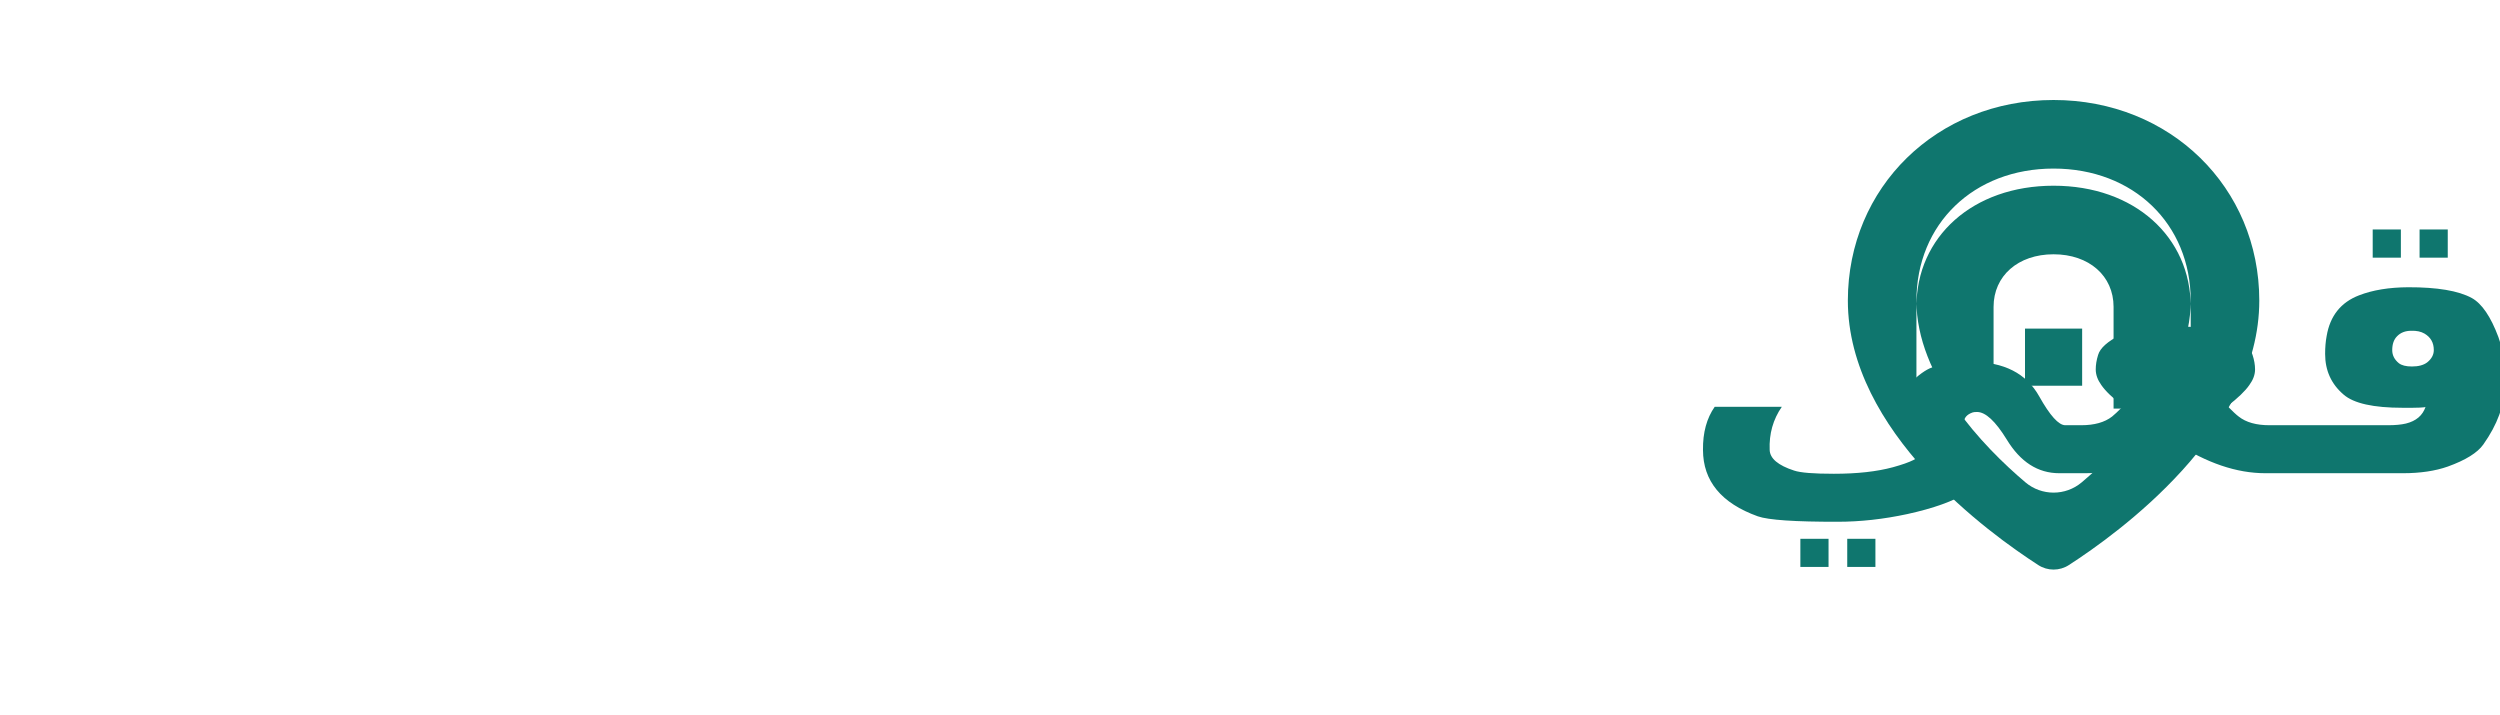
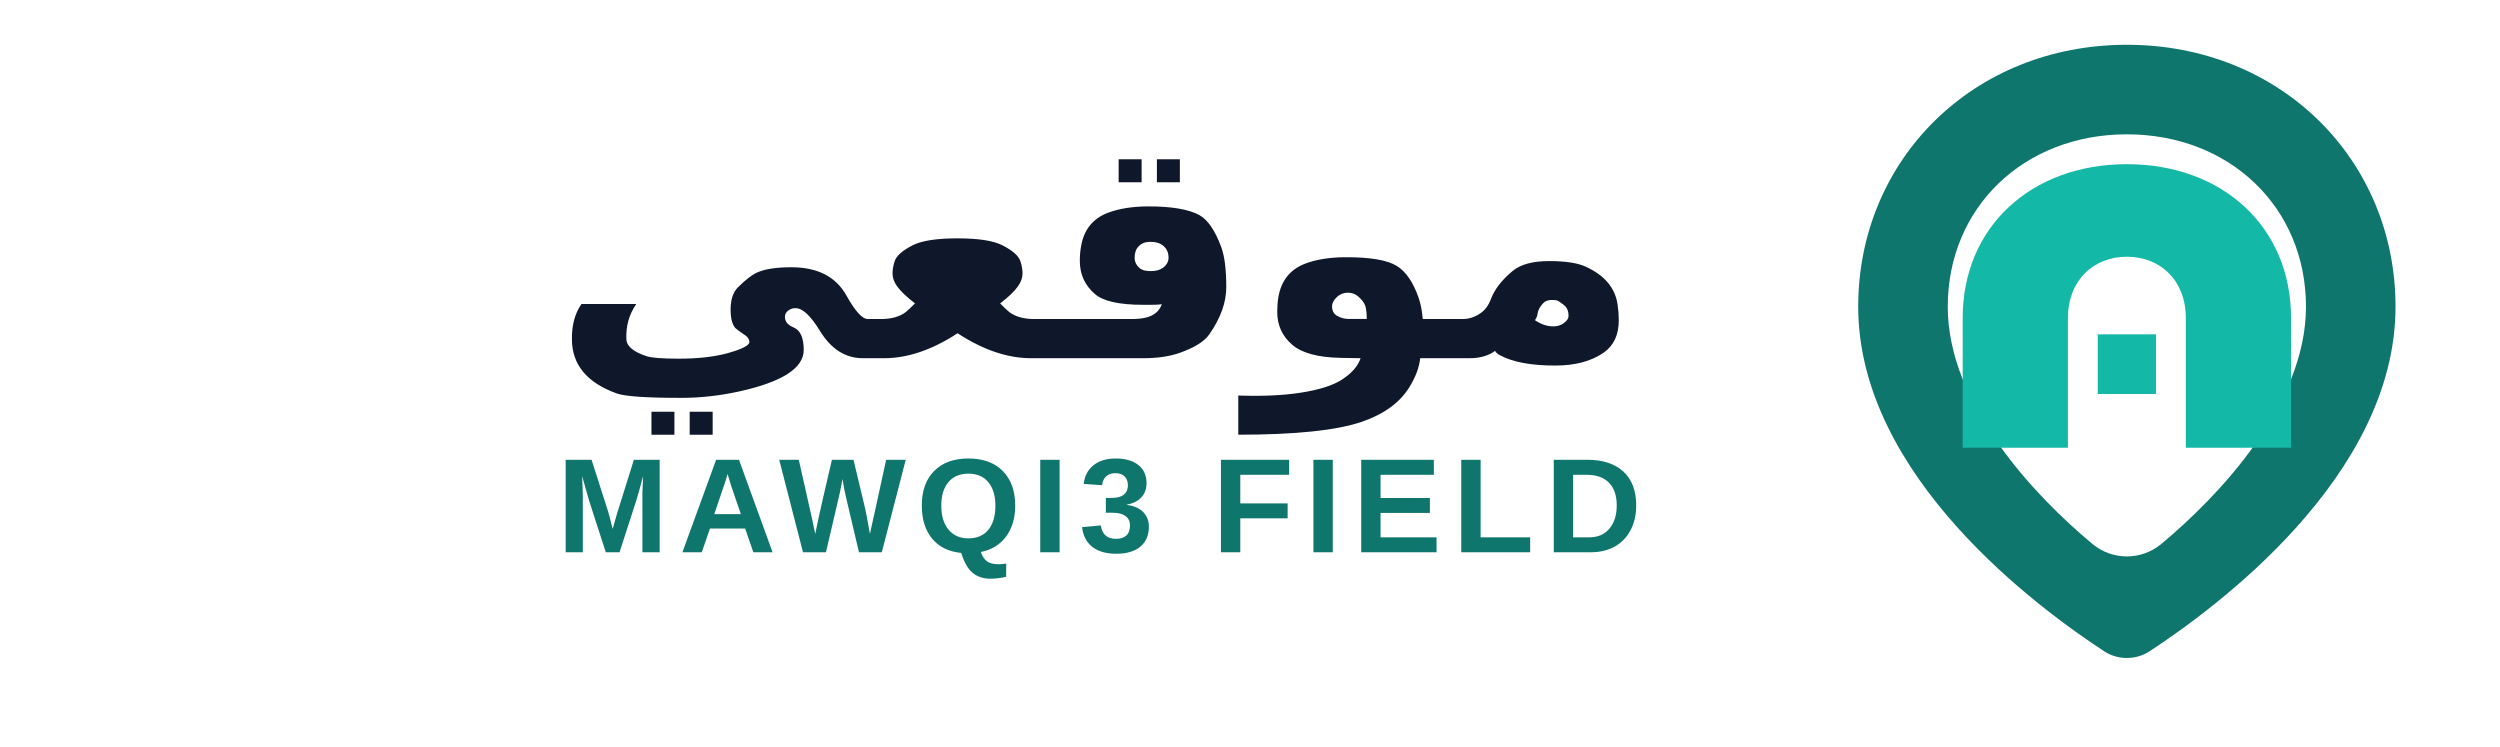
- <svg xmlns="http://www.w3.org/2000/svg" width="280" height="80" viewBox="0 0 280 80" role="img" aria-label="موقعي">
-   <g transform="translate(198 8) scale(0.64)">
-     <path fill="#0f766e" fill-rule="evenodd" d="M50 5C29.566 5 14 20.296 14 40.104c0 22.981 24.799 40.769 33.319 46.279a4.924 4.924 0 0 0 5.362 0C61.201 80.873 86 63.085 86 40.104C86 20.296 70.434 5 50 5Zm0 12c13.958 0 24 9.66 24 23.14 0 13.316-11.656 25.497-19.064 31.761a7.64 7.64 0 0 1-9.872 0C37.656 65.637 26 53.456 26 40.14 26 26.66 36.042 17 50 17Zm-24 42h13.5V41.2c0-5.42 4.284-9.2 10.5-9.2s10.5 3.78 10.5 9.2V59H74V41.2C74 28.952 64.138 20 50 20S26 28.952 26 41.2V59Zm19-14h10v10H45V45Z" />
-   </g>
-   <text x="188" y="53" fill="#0f766e" font-family="Tajawal, Arial, sans-serif" font-size="43" font-weight="800" letter-spacing="0" text-anchor="end" direction="rtl">موقعي</text>
+ <svg xmlns="http://www.w3.org/2000/svg" width="335" height="100" viewBox="0 0 335 100" fill="none" role="img" aria-label="موقعي Mawqi3">
+   <path d="M285 6C264.4 6 249 21.4 249 41.1c0 22.8 24.3 40.5 33 46.2a5.6 5.6 0 0 0 6 0c8.7-5.7 33-23.4 33-46.2C321 21.4 305.6 6 285 6Zm0 12c13.8 0 24 9.8 24 23.1 0 13.1-11.7 25.4-19.4 31.8a7.2 7.2 0 0 1-9.2 0C272.7 66.5 261 54.2 261 41.1 261 27.8 271.2 18 285 18Z" fill="#0F766E" />
+   <path d="M263 60h14.1V42.6c0-5 3.4-8.2 7.9-8.2s7.9 3.2 7.9 8.2V60H307V42.6C307 30.4 297.8 22 285 22s-22 8.4-22 20.6V60Zm18.1-15.2h7.8v8h-7.8v-8Z" fill="#14B8A6" />
+   <text x="220" y="48" text-anchor="end" font-family="Tajawal, Arial, sans-serif" font-size="42" font-weight="800" fill="#0F172A">موقعي</text>
+   <text x="220" y="74" text-anchor="end" font-family="Tajawal, Arial, sans-serif" font-size="18" font-weight="700" letter-spacing="1.4" fill="#0F766E">MAWQI3 FIELD</text>
</svg>
